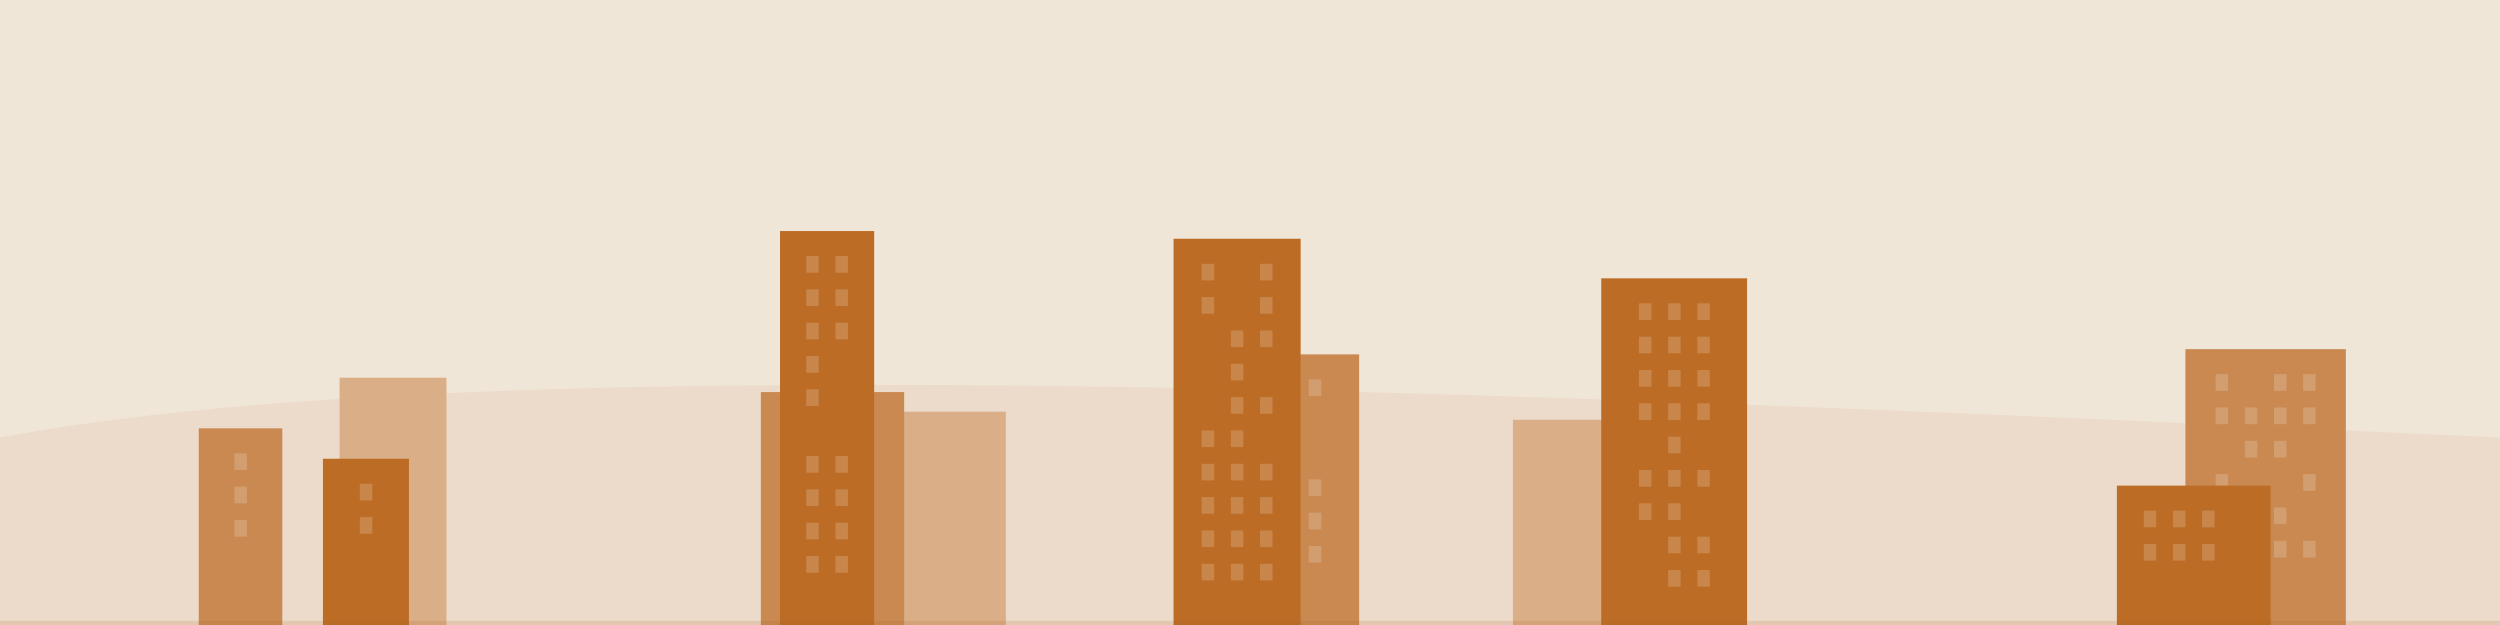
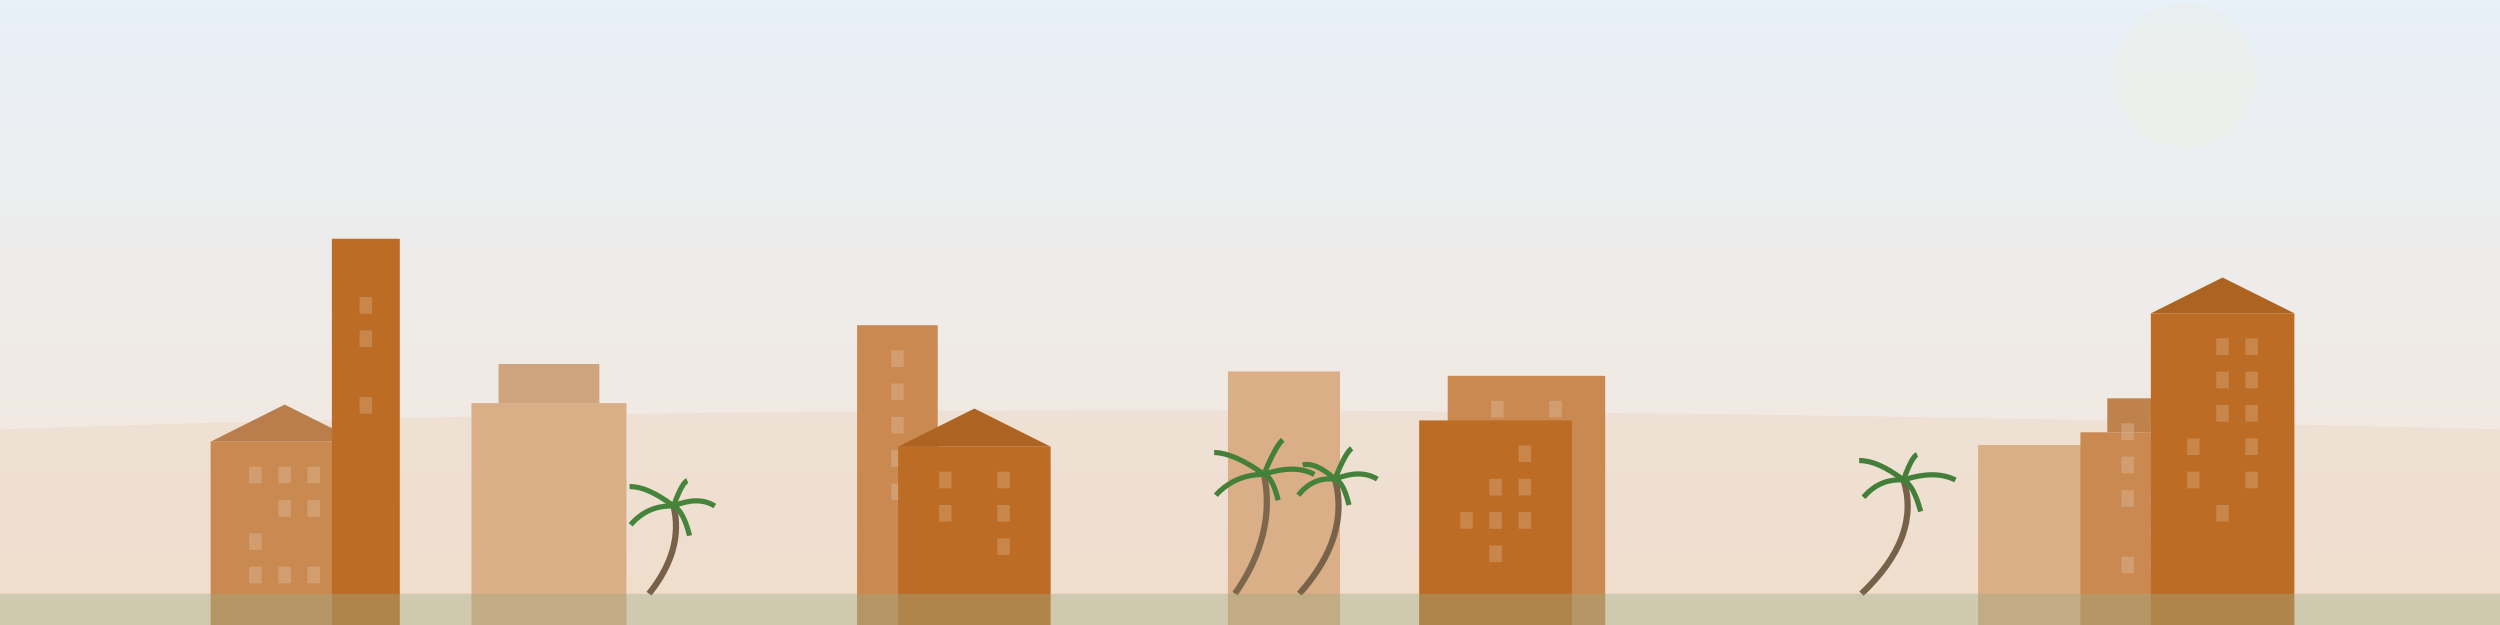
<svg xmlns="http://www.w3.org/2000/svg" viewBox="0 0 1200 300" width="1200" height="300">
-   <rect width="1200" height="300" fill="#f0e6d8" />
-   <path d="M0 300 L0 210.0 C242.1 164.0, 790.2 191.2, 1200 210.0 L1200 300 Z" fill="#e4c4a8" opacity="0.3" />
-   <rect x="163.0" y="181.3" width="51.3" height="118.7" fill="#daae87" />
-   <rect x="393.9" y="197.6" width="88.9" height="102.4" fill="#daae87" />
-   <rect x="726.2" y="201.5" width="86.3" height="98.5" fill="#daae87" />
-   <rect x="1023.2" y="236.0" width="60.4" height="64.0" fill="#daae87" />
-   <rect x="95.4" y="205.6" width="40.1" height="94.4" fill="#c98951" />
-   <rect x="112.5" y="217.6" width="6" height="8" fill="#dcb28e" opacity="0.5" />
-   <rect x="112.5" y="233.6" width="6" height="8" fill="#dcb28e" opacity="0.5" />
-   <rect x="112.5" y="249.6" width="6" height="8" fill="#dcb28e" opacity="0.5" />
-   <rect x="365.2" y="188.2" width="68.8" height="111.8" fill="#c98951" />
-   <rect x="396.6" y="200.2" width="6" height="8" fill="#dcb28e" opacity="0.5" />
-   <rect x="410.6" y="200.2" width="6" height="8" fill="#dcb28e" opacity="0.5" />
-   <rect x="382.6" y="216.2" width="6" height="8" fill="#dcb28e" opacity="0.5" />
-   <rect x="396.6" y="216.2" width="6" height="8" fill="#dcb28e" opacity="0.5" />
-   <rect x="410.6" y="216.2" width="6" height="8" fill="#dcb28e" opacity="0.5" />
-   <rect x="382.6" y="232.2" width="6" height="8" fill="#dcb28e" opacity="0.5" />
-   <rect x="396.6" y="232.2" width="6" height="8" fill="#dcb28e" opacity="0.5" />
-   <rect x="410.6" y="232.2" width="6" height="8" fill="#dcb28e" opacity="0.5" />
-   <rect x="382.6" y="248.2" width="6" height="8" fill="#dcb28e" opacity="0.5" />
-   <rect x="410.6" y="248.2" width="6" height="8" fill="#dcb28e" opacity="0.5" />
-   <rect x="382.6" y="264.2" width="6" height="8" fill="#dcb28e" opacity="0.5" />
-   <rect x="396.6" y="264.2" width="6" height="8" fill="#dcb28e" opacity="0.5" />
-   <rect x="410.6" y="264.2" width="6" height="8" fill="#dcb28e" opacity="0.5" />
-   <rect x="596.1" y="170.1" width="56.3" height="129.9" fill="#c98951" />
-   <rect x="614.2" y="182.1" width="6" height="8" fill="#dcb28e" opacity="0.5" />
-   <rect x="628.2" y="182.1" width="6" height="8" fill="#dcb28e" opacity="0.5" />
-   <rect x="614.2" y="198.1" width="6" height="8" fill="#dcb28e" opacity="0.5" />
-   <rect x="614.2" y="230.1" width="6" height="8" fill="#dcb28e" opacity="0.5" />
-   <rect x="628.2" y="230.1" width="6" height="8" fill="#dcb28e" opacity="0.5" />
-   <rect x="628.2" y="246.1" width="6" height="8" fill="#dcb28e" opacity="0.5" />
-   <rect x="614.2" y="262.1" width="6" height="8" fill="#dcb28e" opacity="0.5" />
-   <rect x="628.2" y="262.1" width="6" height="8" fill="#dcb28e" opacity="0.5" />
-   <rect x="772.3" y="175.0" width="50.8" height="125.0" fill="#c98951" />
-   <rect x="787.7" y="187.0" width="6" height="8" fill="#dcb28e" opacity="0.5" />
-   <rect x="801.7" y="187.0" width="6" height="8" fill="#dcb28e" opacity="0.5" />
-   <rect x="801.7" y="203.0" width="6" height="8" fill="#dcb28e" opacity="0.5" />
-   <rect x="787.7" y="219.0" width="6" height="8" fill="#dcb28e" opacity="0.5" />
-   <rect x="801.7" y="219.0" width="6" height="8" fill="#dcb28e" opacity="0.5" />
-   <rect x="787.7" y="235.0" width="6" height="8" fill="#dcb28e" opacity="0.5" />
-   <rect x="801.7" y="235.0" width="6" height="8" fill="#dcb28e" opacity="0.5" />
-   <rect x="801.7" y="251.0" width="6" height="8" fill="#dcb28e" opacity="0.5" />
-   <rect x="787.7" y="267.0" width="6" height="8" fill="#dcb28e" opacity="0.5" />
-   <rect x="801.7" y="267.0" width="6" height="8" fill="#dcb28e" opacity="0.5" />
-   <rect x="1049.0" y="167.6" width="77.0" height="132.4" fill="#c98951" />
-   <rect x="1063.5" y="179.6" width="6" height="8" fill="#dcb28e" opacity="0.5" />
-   <rect x="1091.5" y="179.6" width="6" height="8" fill="#dcb28e" opacity="0.5" />
-   <rect x="1105.5" y="179.6" width="6" height="8" fill="#dcb28e" opacity="0.5" />
-   <rect x="1063.5" y="195.6" width="6" height="8" fill="#dcb28e" opacity="0.5" />
-   <rect x="1077.5" y="195.6" width="6" height="8" fill="#dcb28e" opacity="0.5" />
-   <rect x="1091.5" y="195.6" width="6" height="8" fill="#dcb28e" opacity="0.5" />
-   <rect x="1105.5" y="195.6" width="6" height="8" fill="#dcb28e" opacity="0.5" />
-   <rect x="1077.5" y="211.6" width="6" height="8" fill="#dcb28e" opacity="0.5" />
-   <rect x="1091.5" y="211.6" width="6" height="8" fill="#dcb28e" opacity="0.5" />
-   <rect x="1063.5" y="227.6" width="6" height="8" fill="#dcb28e" opacity="0.5" />
-   <rect x="1105.5" y="227.6" width="6" height="8" fill="#dcb28e" opacity="0.5" />
-   <rect x="1077.5" y="243.6" width="6" height="8" fill="#dcb28e" opacity="0.5" />
-   <rect x="1091.5" y="243.6" width="6" height="8" fill="#dcb28e" opacity="0.5" />
-   <rect x="1063.5" y="259.6" width="6" height="8" fill="#dcb28e" opacity="0.5" />
-   <rect x="1091.5" y="259.6" width="6" height="8" fill="#dcb28e" opacity="0.5" />
-   <rect x="1105.5" y="259.6" width="6" height="8" fill="#dcb28e" opacity="0.5" />
-   <rect x="155.0" y="220.2" width="41.3" height="79.8" fill="#bc6c25" />
-   <rect x="172.7" y="232.2" width="6" height="8" fill="#d39f71" opacity="0.5" />
-   <rect x="172.7" y="248.2" width="6" height="8" fill="#d39f71" opacity="0.5" />
-   <rect x="374.4" y="110.9" width="45.2" height="189.1" fill="#bc6c25" />
-   <rect x="387.0" y="122.9" width="6" height="8" fill="#d39f71" opacity="0.5" />
-   <rect x="401.0" y="122.9" width="6" height="8" fill="#d39f71" opacity="0.5" />
-   <rect x="387.0" y="138.9" width="6" height="8" fill="#d39f71" opacity="0.5" />
-   <rect x="401.0" y="138.9" width="6" height="8" fill="#d39f71" opacity="0.5" />
-   <rect x="387.0" y="154.9" width="6" height="8" fill="#d39f71" opacity="0.5" />
-   <rect x="401.0" y="154.9" width="6" height="8" fill="#d39f71" opacity="0.5" />
-   <rect x="387.0" y="170.9" width="6" height="8" fill="#d39f71" opacity="0.5" />
-   <rect x="387.0" y="186.9" width="6" height="8" fill="#d39f71" opacity="0.5" />
-   <rect x="387.0" y="218.9" width="6" height="8" fill="#d39f71" opacity="0.5" />
-   <rect x="401.0" y="218.9" width="6" height="8" fill="#d39f71" opacity="0.5" />
-   <rect x="387.0" y="234.9" width="6" height="8" fill="#d39f71" opacity="0.5" />
-   <rect x="401.0" y="234.9" width="6" height="8" fill="#d39f71" opacity="0.5" />
-   <rect x="387.0" y="250.9" width="6" height="8" fill="#d39f71" opacity="0.5" />
-   <rect x="401.0" y="250.9" width="6" height="8" fill="#d39f71" opacity="0.5" />
-   <rect x="387.0" y="266.9" width="6" height="8" fill="#d39f71" opacity="0.5" />
-   <rect x="401.0" y="266.9" width="6" height="8" fill="#d39f71" opacity="0.5" />
-   <rect x="563.3" y="114.6" width="61.0" height="185.4" fill="#bc6c25" />
-   <rect x="576.8" y="126.6" width="6" height="8" fill="#d39f71" opacity="0.5" />
-   <rect x="604.8" y="126.6" width="6" height="8" fill="#d39f71" opacity="0.5" />
-   <rect x="576.8" y="142.6" width="6" height="8" fill="#d39f71" opacity="0.5" />
-   <rect x="604.8" y="142.6" width="6" height="8" fill="#d39f71" opacity="0.5" />
-   <rect x="590.8" y="158.6" width="6" height="8" fill="#d39f71" opacity="0.5" />
-   <rect x="604.8" y="158.6" width="6" height="8" fill="#d39f71" opacity="0.5" />
-   <rect x="590.8" y="174.6" width="6" height="8" fill="#d39f71" opacity="0.5" />
-   <rect x="590.8" y="190.6" width="6" height="8" fill="#d39f71" opacity="0.5" />
-   <rect x="604.8" y="190.6" width="6" height="8" fill="#d39f71" opacity="0.5" />
-   <rect x="576.8" y="206.6" width="6" height="8" fill="#d39f71" opacity="0.5" />
-   <rect x="590.8" y="206.6" width="6" height="8" fill="#d39f71" opacity="0.5" />
-   <rect x="576.8" y="222.6" width="6" height="8" fill="#d39f71" opacity="0.5" />
-   <rect x="590.8" y="222.6" width="6" height="8" fill="#d39f71" opacity="0.5" />
-   <rect x="604.8" y="222.6" width="6" height="8" fill="#d39f71" opacity="0.5" />
-   <rect x="576.8" y="238.6" width="6" height="8" fill="#d39f71" opacity="0.5" />
-   <rect x="590.8" y="238.6" width="6" height="8" fill="#d39f71" opacity="0.5" />
-   <rect x="604.8" y="238.6" width="6" height="8" fill="#d39f71" opacity="0.5" />
-   <rect x="576.8" y="254.6" width="6" height="8" fill="#d39f71" opacity="0.5" />
-   <rect x="590.8" y="254.6" width="6" height="8" fill="#d39f71" opacity="0.5" />
-   <rect x="604.8" y="254.6" width="6" height="8" fill="#d39f71" opacity="0.5" />
-   <rect x="576.8" y="270.6" width="6" height="8" fill="#d39f71" opacity="0.5" />
-   <rect x="590.8" y="270.6" width="6" height="8" fill="#d39f71" opacity="0.5" />
-   <rect x="604.8" y="270.6" width="6" height="8" fill="#d39f71" opacity="0.5" />
-   <rect x="768.6" y="133.6" width="70.0" height="166.4" fill="#bc6c25" />
-   <rect x="786.7" y="145.6" width="6" height="8" fill="#d39f71" opacity="0.5" />
-   <rect x="800.7" y="145.6" width="6" height="8" fill="#d39f71" opacity="0.5" />
-   <rect x="814.7" y="145.6" width="6" height="8" fill="#d39f71" opacity="0.5" />
-   <rect x="786.7" y="161.6" width="6" height="8" fill="#d39f71" opacity="0.5" />
-   <rect x="800.7" y="161.6" width="6" height="8" fill="#d39f71" opacity="0.5" />
-   <rect x="814.7" y="161.6" width="6" height="8" fill="#d39f71" opacity="0.5" />
-   <rect x="786.7" y="177.6" width="6" height="8" fill="#d39f71" opacity="0.5" />
-   <rect x="800.7" y="177.6" width="6" height="8" fill="#d39f71" opacity="0.5" />
-   <rect x="814.7" y="177.6" width="6" height="8" fill="#d39f71" opacity="0.5" />
-   <rect x="786.7" y="193.6" width="6" height="8" fill="#d39f71" opacity="0.5" />
-   <rect x="800.7" y="193.6" width="6" height="8" fill="#d39f71" opacity="0.5" />
-   <rect x="814.7" y="193.6" width="6" height="8" fill="#d39f71" opacity="0.5" />
-   <rect x="800.7" y="209.6" width="6" height="8" fill="#d39f71" opacity="0.5" />
-   <rect x="786.7" y="225.6" width="6" height="8" fill="#d39f71" opacity="0.5" />
-   <rect x="800.7" y="225.6" width="6" height="8" fill="#d39f71" opacity="0.5" />
-   <rect x="814.7" y="225.6" width="6" height="8" fill="#d39f71" opacity="0.5" />
-   <rect x="786.7" y="241.6" width="6" height="8" fill="#d39f71" opacity="0.5" />
-   <rect x="800.7" y="241.6" width="6" height="8" fill="#d39f71" opacity="0.5" />
-   <rect x="800.7" y="257.6" width="6" height="8" fill="#d39f71" opacity="0.5" />
-   <rect x="814.7" y="257.6" width="6" height="8" fill="#d39f71" opacity="0.5" />
-   <rect x="800.7" y="273.6" width="6" height="8" fill="#d39f71" opacity="0.5" />
-   <rect x="814.7" y="273.6" width="6" height="8" fill="#d39f71" opacity="0.5" />
-   <rect x="1016.1" y="233.1" width="73.8" height="66.9" fill="#bc6c25" />
-   <rect x="1029.0" y="245.1" width="6" height="8" fill="#d39f71" opacity="0.5" />
-   <rect x="1043.0" y="245.1" width="6" height="8" fill="#d39f71" opacity="0.5" />
-   <rect x="1057.0" y="245.1" width="6" height="8" fill="#d39f71" opacity="0.5" />
-   <rect x="1029.0" y="261.1" width="6" height="8" fill="#d39f71" opacity="0.5" />
-   <rect x="1043.0" y="261.1" width="6" height="8" fill="#d39f71" opacity="0.5" />
-   <rect x="1057.0" y="261.1" width="6" height="8" fill="#d39f71" opacity="0.5" />
-   <rect x="0" y="298" width="1200" height="2" fill="#a96121" opacity="0.15" />
+   <defs>
+     <linearGradient id="skyGrad" x1="0" y1="0" x2="0" y2="1">
+       <stop offset="0%" stop-color="#e8f0f8" />
+       <stop offset="100%" stop-color="#f5e6d8" />
+     </linearGradient>
+   </defs>
+   <rect width="1200" height="300" fill="url(#skyGrad)" />
+   <path d="M0 300 L0 206.1 C396.0 192.2, 790.2 195.8, 1200 206.1 L1200 300 Z" fill="#e4c4a8" opacity="0.25" />
+   <rect x="226.3" y="193.5" width="74.4" height="106.5" fill="#daae87" />
+   <rect x="239.3" y="174.7" width="48.4" height="18.8" fill="#cfa580" />
+   <rect x="589.4" y="178.3" width="53.8" height="121.7" fill="#daae87" />
+   <rect x="949.5" y="213.6" width="80.7" height="86.4" fill="#daae87" />
+   <rect x="101.1" y="212.0" width="71.1" height="88.0" fill="#c98951" />
+   <polygon points="101.1,212.0 136.6,194.2 172.2,212.0" fill="#b97e4b" />
+   <rect x="119.6" y="224.0" width="6" height="8" fill="#dcb28e" opacity="0.5" />
+   <rect x="133.6" y="224.0" width="6" height="8" fill="#dcb28e" opacity="0.5" />
+   <rect x="147.6" y="224.0" width="6" height="8" fill="#dcb28e" opacity="0.5" />
+   <rect x="133.6" y="240.0" width="6" height="8" fill="#dcb28e" opacity="0.5" />
+   <rect x="147.6" y="240.0" width="6" height="8" fill="#dcb28e" opacity="0.5" />
+   <rect x="119.6" y="256.0" width="6" height="8" fill="#dcb28e" opacity="0.5" />
+   <rect x="119.6" y="272.0" width="6" height="8" fill="#dcb28e" opacity="0.5" />
+   <rect x="133.6" y="272.0" width="6" height="8" fill="#dcb28e" opacity="0.5" />
+   <rect x="147.6" y="272.0" width="6" height="8" fill="#dcb28e" opacity="0.5" />
+   <rect x="411.4" y="156.1" width="38.7" height="143.9" fill="#c98951" />
+   <rect x="427.8" y="168.1" width="6" height="8" fill="#dcb28e" opacity="0.5" />
+   <rect x="427.8" y="184.1" width="6" height="8" fill="#dcb28e" opacity="0.5" />
+   <rect x="427.8" y="200.1" width="6" height="8" fill="#dcb28e" opacity="0.5" />
+   <rect x="427.8" y="216.1" width="6" height="8" fill="#dcb28e" opacity="0.5" />
+   <rect x="427.8" y="232.1" width="6" height="8" fill="#dcb28e" opacity="0.5" />
+   <rect x="694.9" y="180.4" width="75.6" height="119.6" fill="#c98951" />
+   <rect x="715.7" y="192.4" width="6" height="8" fill="#dcb28e" opacity="0.5" />
+   <rect x="743.7" y="192.4" width="6" height="8" fill="#dcb28e" opacity="0.5" />
+   <rect x="715.7" y="208.4" width="6" height="8" fill="#dcb28e" opacity="0.5" />
+   <rect x="729.7" y="208.4" width="6" height="8" fill="#dcb28e" opacity="0.5" />
+   <rect x="743.7" y="208.4" width="6" height="8" fill="#dcb28e" opacity="0.5" />
+   <rect x="715.7" y="240.4" width="6" height="8" fill="#dcb28e" opacity="0.5" />
+   <rect x="729.7" y="240.4" width="6" height="8" fill="#dcb28e" opacity="0.5" />
+   <rect x="715.7" y="256.4" width="6" height="8" fill="#dcb28e" opacity="0.5" />
+   <rect x="729.7" y="256.4" width="6" height="8" fill="#dcb28e" opacity="0.5" />
+   <rect x="743.7" y="256.4" width="6" height="8" fill="#dcb28e" opacity="0.5" />
+   <rect x="729.7" y="272.4" width="6" height="8" fill="#dcb28e" opacity="0.5" />
+   <rect x="998.6" y="207.5" width="73.4" height="92.5" fill="#c98951" />
+   <rect x="1011.5" y="191.2" width="47.7" height="16.3" fill="#bf824d" />
+   <rect x="1018.3" y="203.2" width="6" height="8" fill="#dcb28e" opacity="0.5" />
+   <rect x="1032.3" y="203.2" width="6" height="8" fill="#dcb28e" opacity="0.5" />
+   <rect x="1046.3" y="203.2" width="6" height="8" fill="#dcb28e" opacity="0.5" />
+   <rect x="1018.3" y="219.2" width="6" height="8" fill="#dcb28e" opacity="0.5" />
+   <rect x="1046.3" y="219.2" width="6" height="8" fill="#dcb28e" opacity="0.5" />
+   <rect x="1018.3" y="235.2" width="6" height="8" fill="#dcb28e" opacity="0.5" />
+   <rect x="1032.3" y="235.2" width="6" height="8" fill="#dcb28e" opacity="0.5" />
+   <rect x="1046.3" y="235.2" width="6" height="8" fill="#dcb28e" opacity="0.5" />
+   <rect x="1032.3" y="251.2" width="6" height="8" fill="#dcb28e" opacity="0.5" />
+   <rect x="1046.3" y="251.2" width="6" height="8" fill="#dcb28e" opacity="0.5" />
+   <rect x="1018.3" y="267.2" width="6" height="8" fill="#dcb28e" opacity="0.5" />
+   <rect x="1032.3" y="267.2" width="6" height="8" fill="#dcb28e" opacity="0.5" />
+   <rect x="159.3" y="114.6" width="32.6" height="185.4" fill="#bc6c25" />
+   <rect x="172.6" y="142.6" width="6" height="8" fill="#d39f71" opacity="0.5" />
+   <rect x="172.6" y="158.6" width="6" height="8" fill="#d39f71" opacity="0.5" />
+   <rect x="172.6" y="190.6" width="6" height="8" fill="#d39f71" opacity="0.5" />
+   <rect x="431.1" y="214.4" width="73.2" height="85.6" fill="#bc6c25" />
+   <polygon points="431.1,214.4 467.7,196.1 504.3,214.4" fill="#ad6322" />
+   <rect x="450.7" y="226.4" width="6" height="8" fill="#d39f71" opacity="0.5" />
+   <rect x="478.7" y="226.4" width="6" height="8" fill="#d39f71" opacity="0.5" />
+   <rect x="450.7" y="242.4" width="6" height="8" fill="#d39f71" opacity="0.5" />
+   <rect x="478.7" y="242.4" width="6" height="8" fill="#d39f71" opacity="0.5" />
+   <rect x="478.7" y="258.4" width="6" height="8" fill="#d39f71" opacity="0.5" />
+   <rect x="681.2" y="201.8" width="73.3" height="98.2" fill="#bc6c25" />
+   <rect x="728.9" y="213.8" width="6" height="8" fill="#d39f71" opacity="0.5" />
+   <rect x="714.9" y="229.8" width="6" height="8" fill="#d39f71" opacity="0.5" />
+   <rect x="728.9" y="229.8" width="6" height="8" fill="#d39f71" opacity="0.5" />
+   <rect x="700.9" y="245.8" width="6" height="8" fill="#d39f71" opacity="0.5" />
+   <rect x="714.9" y="245.8" width="6" height="8" fill="#d39f71" opacity="0.5" />
+   <rect x="728.9" y="245.8" width="6" height="8" fill="#d39f71" opacity="0.5" />
+   <rect x="714.9" y="261.8" width="6" height="8" fill="#d39f71" opacity="0.5" />
+   <rect x="1032.4" y="150.4" width="68.9" height="149.6" fill="#bc6c25" />
+   <polygon points="1032.4,150.4 1066.8,133.2 1101.3,150.4" fill="#ad6322" />
+   <rect x="1063.8" y="162.4" width="6" height="8" fill="#d39f71" opacity="0.5" />
+   <rect x="1077.8" y="162.4" width="6" height="8" fill="#d39f71" opacity="0.5" />
+   <rect x="1063.8" y="178.4" width="6" height="8" fill="#d39f71" opacity="0.5" />
+   <rect x="1077.8" y="178.4" width="6" height="8" fill="#d39f71" opacity="0.5" />
+   <rect x="1063.8" y="194.4" width="6" height="8" fill="#d39f71" opacity="0.5" />
+   <rect x="1077.8" y="194.4" width="6" height="8" fill="#d39f71" opacity="0.5" />
+   <rect x="1049.8" y="210.4" width="6" height="8" fill="#d39f71" opacity="0.5" />
+   <rect x="1077.8" y="210.4" width="6" height="8" fill="#d39f71" opacity="0.5" />
+   <rect x="1049.8" y="226.4" width="6" height="8" fill="#d39f71" opacity="0.5" />
+   <rect x="1077.8" y="226.4" width="6" height="8" fill="#d39f71" opacity="0.5" />
+   <rect x="1063.8" y="242.4" width="6" height="8" fill="#d39f71" opacity="0.5" />
+   <path d="M311.5 285.0 Q328.4 263.9 323.3 242.9" fill="none" stroke="#776249" stroke-width="3" />
+   <path d="M323.3 242.9 Q310.6 233.3 302.2 233.6" fill="none" stroke="#46843c" stroke-width="2.5" />
+   <path d="M323.3 242.9 Q327.3 231.8 329.9 230.7" fill="none" stroke="#46843c" stroke-width="2.5" />
+   <path d="M323.3 242.9 Q335.2 237.9 343.1 242.9" fill="none" stroke="#46843c" stroke-width="2.5" />
+   <path d="M323.3 242.9 Q327.9 245.0 331.0 257.1" fill="none" stroke="#46843c" stroke-width="2.5" />
+   <path d="M323.3 242.9 Q310.9 242.4 302.7 251.9" fill="none" stroke="#46843c" stroke-width="2.5" />
+   <path d="M592.8 285.0 Q612.7 256.3 606.7 227.7" fill="none" stroke="#7d684d" stroke-width="3" />
+   <path d="M606.7 227.7 Q592.4 217.4 582.8 217.2" fill="none" stroke="#44803a" stroke-width="2.5" />
+   <path d="M606.7 227.7 Q612.1 214.4 615.7 211.1" fill="none" stroke="#44803a" stroke-width="2.5" />
+   <path d="M606.7 227.7 Q621.2 222.7 630.9 227.7" fill="none" stroke="#44803a" stroke-width="2.5" />
+   <path d="M606.7 227.7 Q610.8 228.9 613.5 240.1" fill="none" stroke="#44803a" stroke-width="2.5" />
+   <path d="M606.7 227.7 Q592.8 227.7 583.6 237.7" fill="none" stroke="#44803a" stroke-width="2.5" />
+   <path d="M893.5 285.0 Q922.3 257.7 913.7 230.4" fill="none" stroke="#766248" stroke-width="3" />
+   <path d="M913.7 230.4 Q900.9 220.8 892.4 221.1" fill="none" stroke="#437f39" stroke-width="2.5" />
+   <path d="M913.7 230.4 Q917.6 219.3 920.2 218.2" fill="none" stroke="#437f39" stroke-width="2.5" />
+   <path d="M913.7 230.4 Q928.7 225.4 938.6 230.4" fill="none" stroke="#437f39" stroke-width="2.5" />
+   <path d="M913.7 230.4 Q918.6 233.0 921.9 245.5" fill="none" stroke="#437f39" stroke-width="2.5" />
+   <path d="M913.7 230.4 Q902.2 229.6 894.5 238.7" fill="none" stroke="#437f39" stroke-width="2.5" />
+   <path d="M623.7 285.0 Q648.2 257.5 640.8 230.0" fill="none" stroke="#78634a" stroke-width="3" />
+   <path d="M640.8 230.0 Q631.5 221.6 625.3 223.2" fill="none" stroke="#44813a" stroke-width="2.5" />
+   <path d="M640.8 230.0 Q645.6 217.6 648.8 215.2" fill="none" stroke="#44813a" stroke-width="2.5" />
+   <path d="M640.8 230.0 Q653.0 225.0 661.1 230.0" fill="none" stroke="#44813a" stroke-width="2.5" />
+   <path d="M640.8 230.0 Q644.8 231.2 647.5 242.4" fill="none" stroke="#44813a" stroke-width="2.5" />
+   <path d="M640.8 230.0 Q630.2 228.8 623.2 237.7" fill="none" stroke="#44813a" stroke-width="2.5" />
+   <rect x="0" y="285" width="1200" height="15" fill="#9aaa85" opacity="0.4" />
+   <circle cx="1048.8" cy="36.2" r="34.4" fill="#f5e6a0" opacity="0.1" />
</svg>
